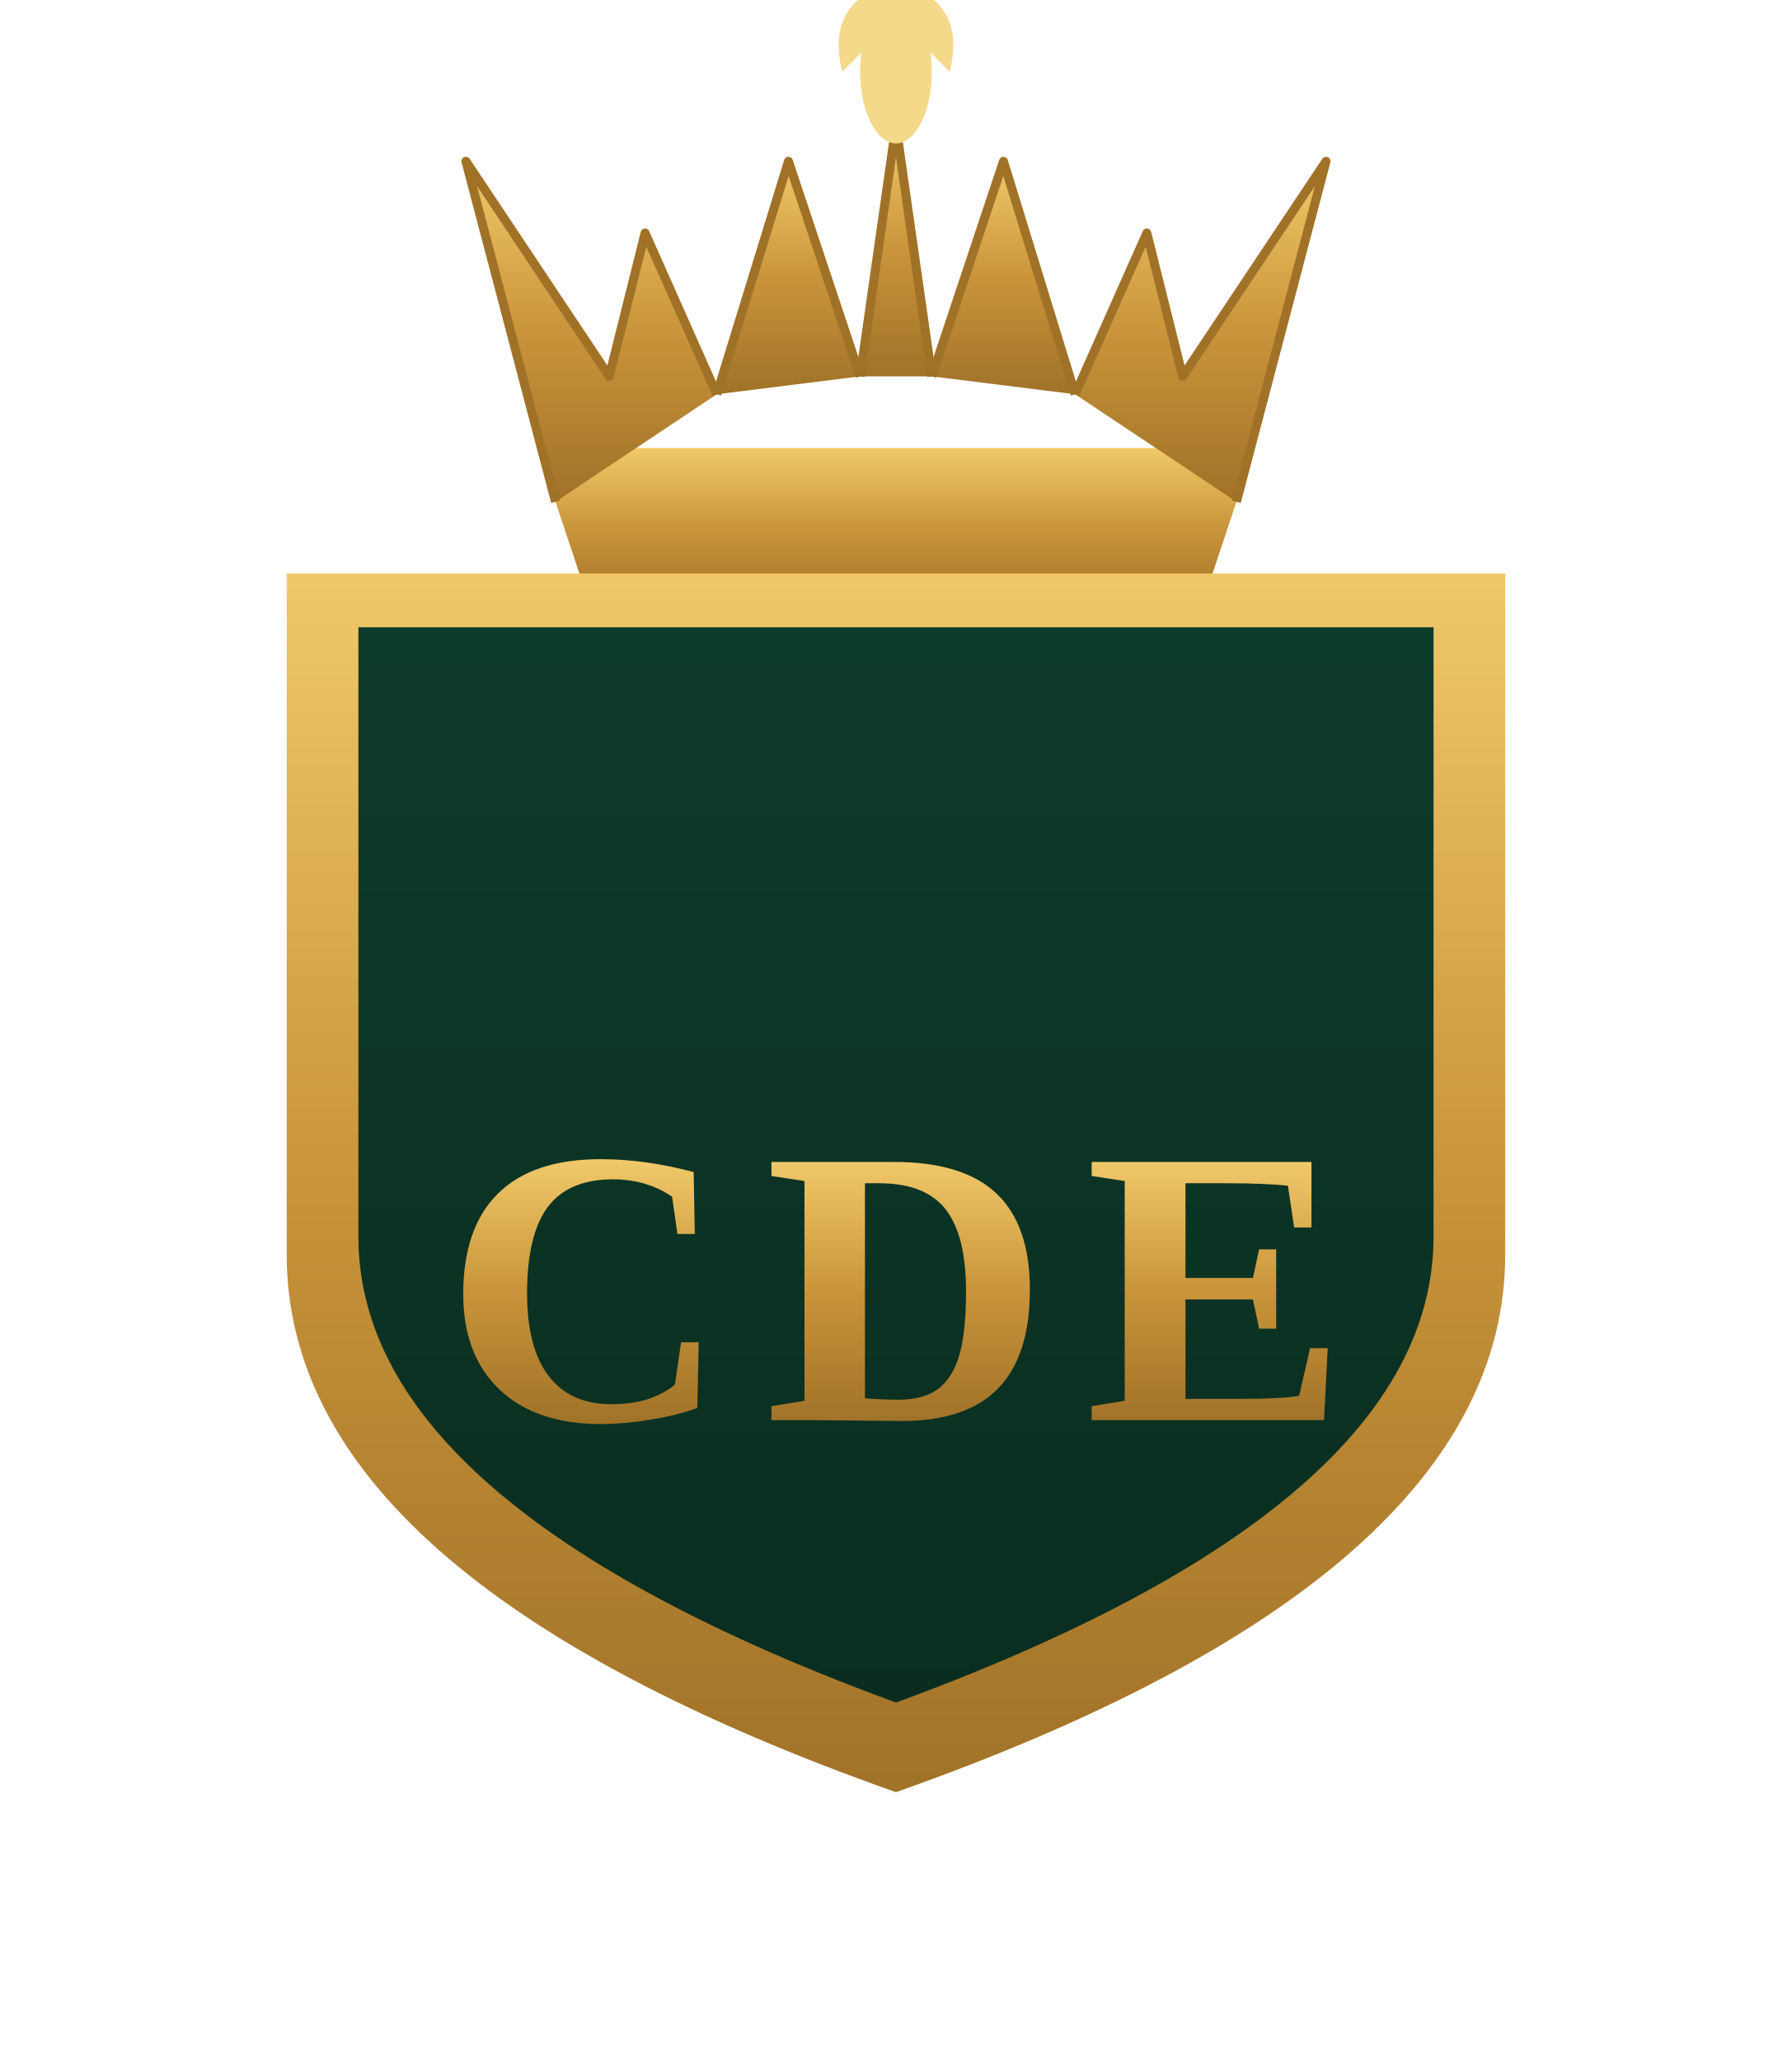
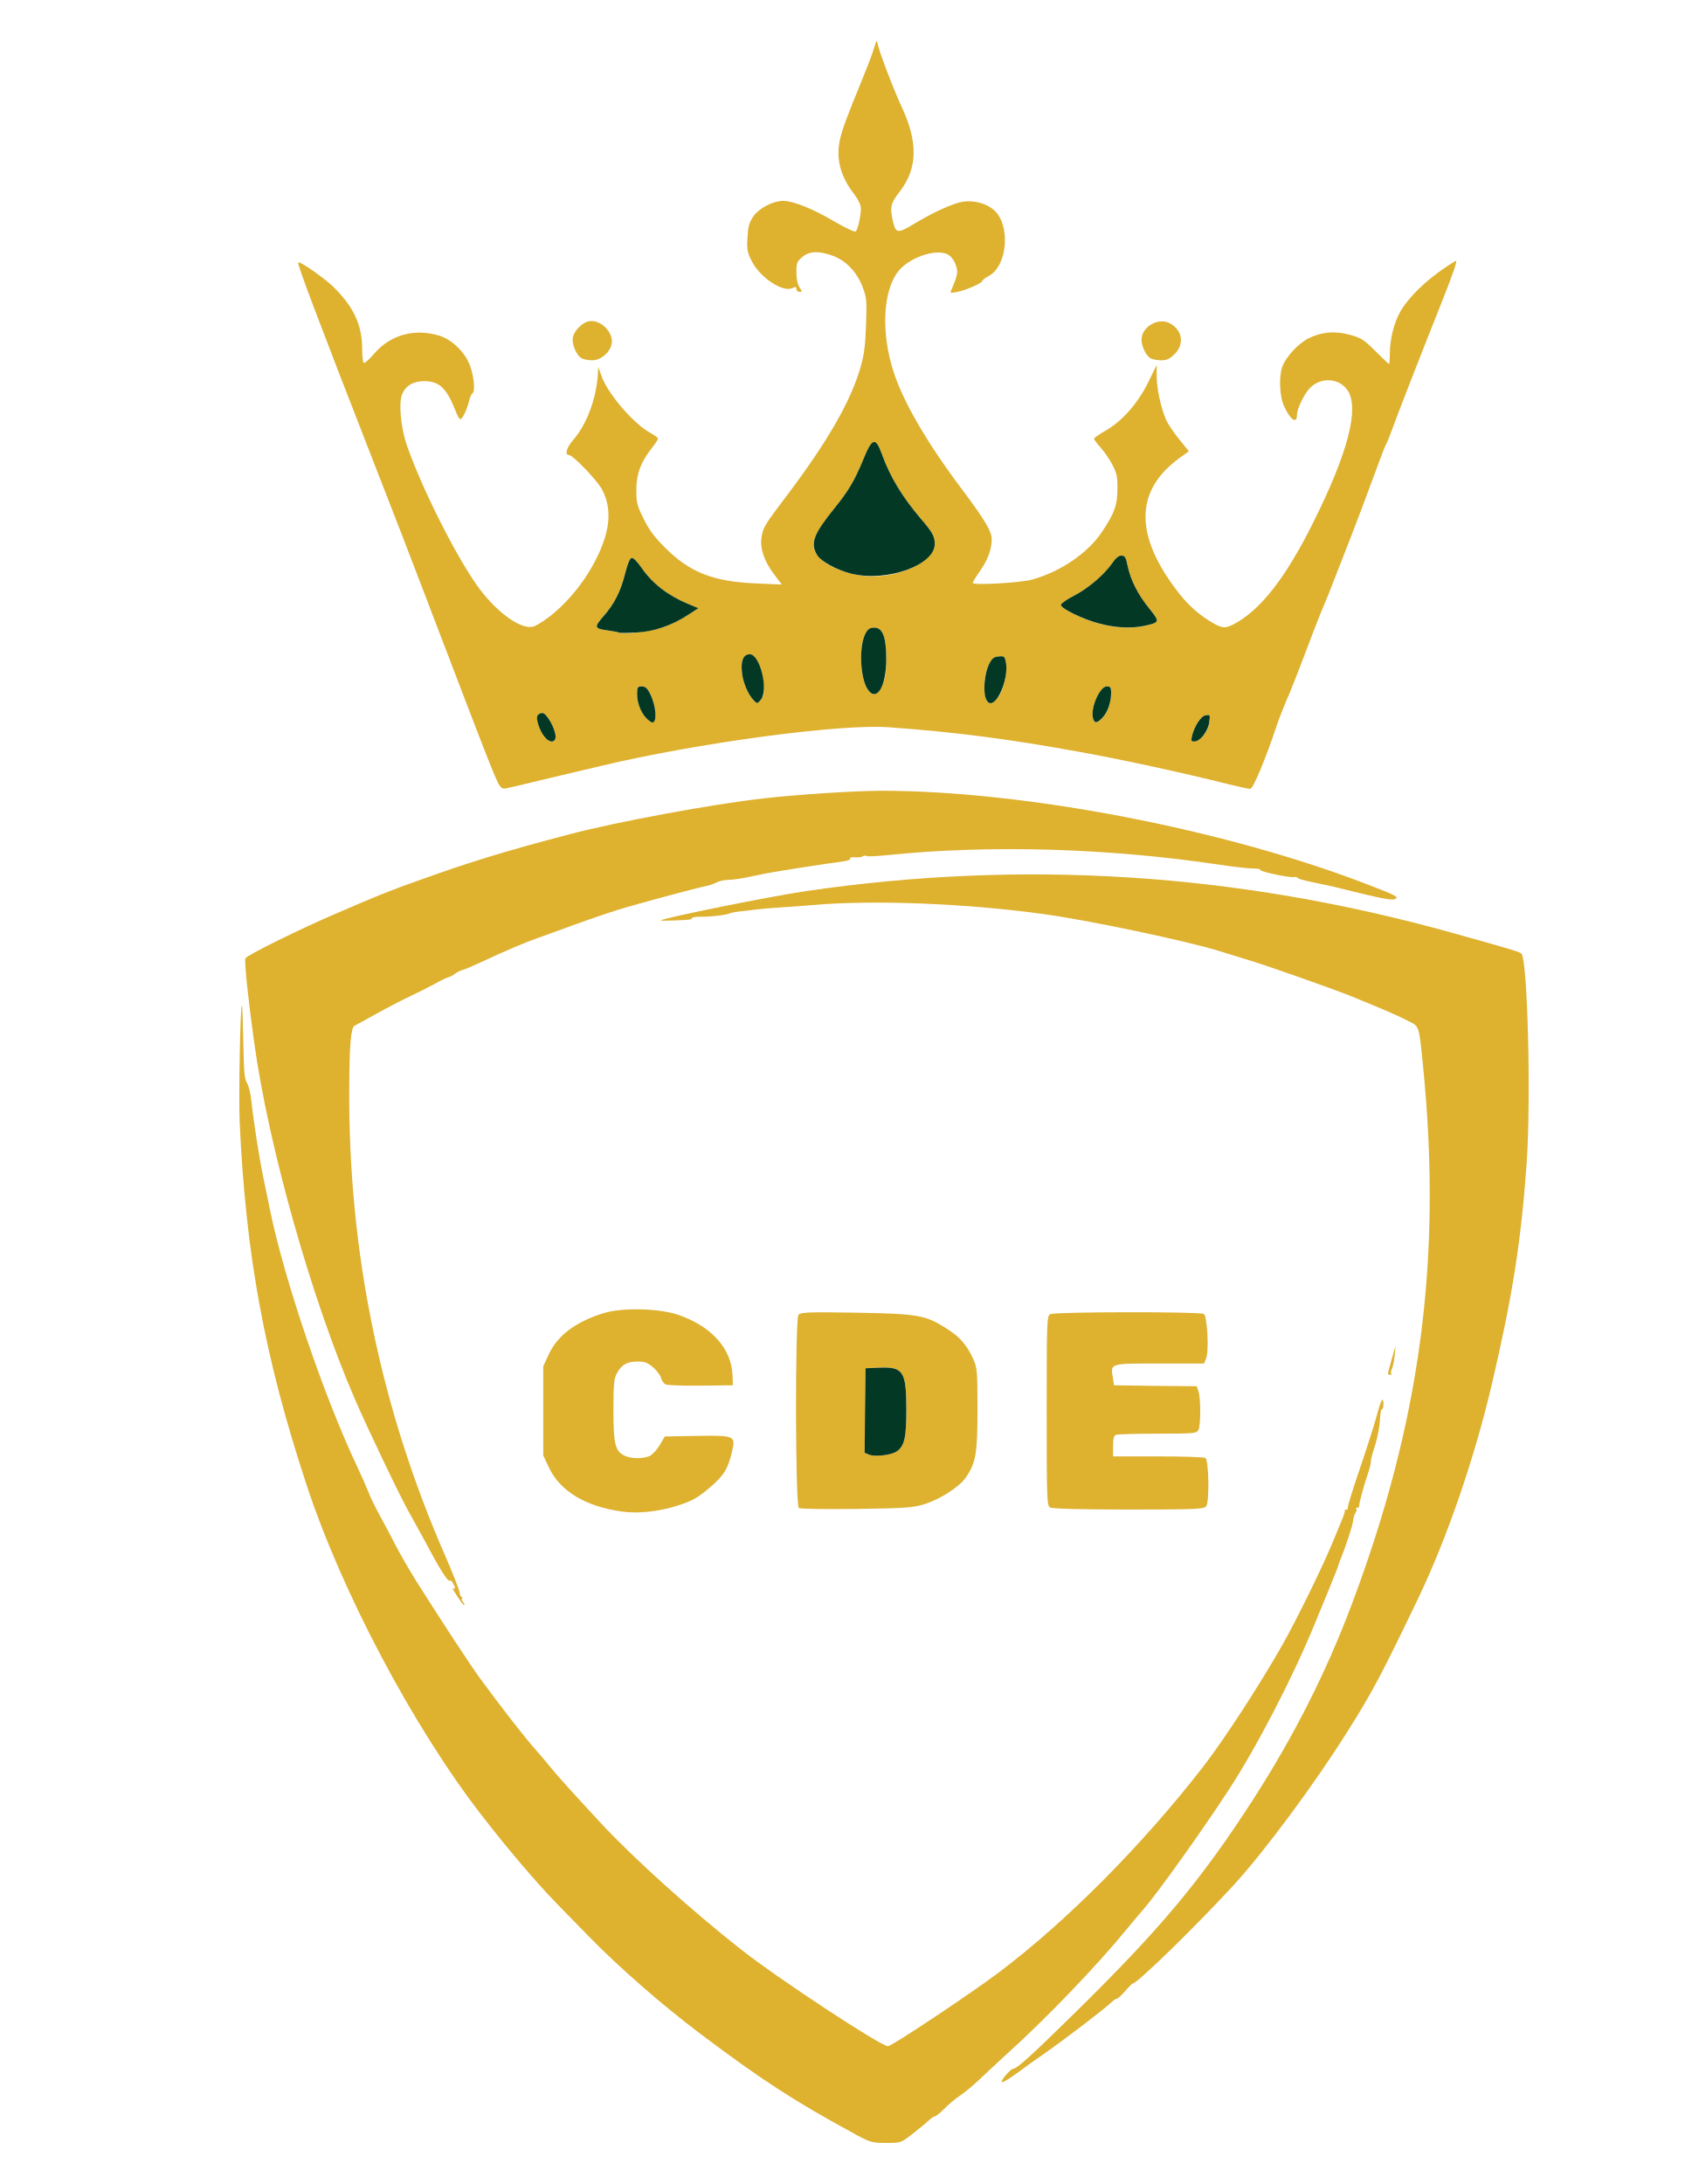
- <svg xmlns="http://www.w3.org/2000/svg" viewBox="0 0 100 115" role="img" aria-label="Cana Dream Events icon">
-   <defs>
-     <linearGradient id="g1" x1="0%" y1="0%" x2="0%" y2="100%">
-       <stop offset="0%" stop-color="#F0C96A" />
-       <stop offset="50%" stop-color="#C9943A" />
-       <stop offset="100%" stop-color="#A07228" />
-     </linearGradient>
-     <linearGradient id="g2" x1="50%" y1="0%" x2="50%" y2="100%">
-       <stop offset="0%" stop-color="#0D3B2A" />
-       <stop offset="100%" stop-color="#0A2D20" />
-     </linearGradient>
-   </defs>
-   <g transform="translate(50,0)">
-     <path d="M-19 28 Q-18 26 -16 25 L16 25 Q18 26 19 28 L17 34 L-17 34 Z" fill="url(#g1)" />
-     <path d="M-19 28 L-24 9 L-16 21 L-14 13 L-10 22" fill="url(#g1)" stroke="#A07228" stroke-width="0.5" stroke-linejoin="round" />
-     <path d="M-10 22 L-6 9 L-2 21" fill="url(#g1)" stroke="#A07228" stroke-width="0.5" stroke-linejoin="round" />
-     <path d="M-2 21 L0 7 L2 21" fill="url(#g1)" stroke="#A07228" stroke-width="0.5" stroke-linejoin="round" />
-     <path d="M2 21 L6 9 L10 22" fill="url(#g1)" stroke="#A07228" stroke-width="0.5" stroke-linejoin="round" />
-     <path d="M10 22 L14 13 L16 21 L24 9 L19 28" fill="url(#g1)" stroke="#A07228" stroke-width="0.5" stroke-linejoin="round" />
-     <ellipse cx="0" cy="4" rx="2" ry="4" fill="#F5D98A" />
-     <path d="M0,-1 Q-4,0 -3,4 Q-1,2 0,1" fill="#F5D98A" />
-     <path d="M0,-1 Q4,0 3,4 Q1,2 0,1" fill="#F5D98A" />
+ <svg xmlns="http://www.w3.org/2000/svg" version="1.0" width="410px" height="527px" viewBox="0 0 410 527" preserveAspectRatio="xMidYMid meet">
+   <g fill="#deb12f">
+     <path d="M206.37 514.97 c-14.46 -7.82 -22.60 -13.09 -37.29 -24.16 -9.29 -7 -19.49 -15.88 -27.09 -23.66 -1.56 -1.60 -5.08 -5.22 -7.82 -8.01 -4.71 -4.85 -11.67 -13 -18.03 -21.23 -16.52 -21.37 -33.72 -53.86 -42.24 -79.85 -10.02 -30.43 -14.60 -55.28 -16.06 -87.22 -0.27 -6.09 0.14 -28.60 0.55 -28.23 0.09 0.09 0.23 4.07 0.32 8.83 0.14 6.96 0.27 8.92 0.87 9.84 0.41 0.64 0.87 2.47 1.05 4.12 0.55 5.22 1.97 14.28 2.97 18.99 0.50 2.52 1.28 6.13 1.65 8.01 3.52 16.84 12.86 44.34 20.82 61.23 1.05 2.20 2.29 5.03 2.79 6.27 0.46 1.28 1.74 3.84 2.75 5.72 1.05 1.88 2.79 5.17 3.89 7.32 1.10 2.15 3.29 5.90 4.85 8.42 5.67 9.01 13.32 20.68 15.38 23.47 4.85 6.64 10.80 14.28 13.22 17.02 1.46 1.65 3.20 3.71 3.89 4.58 1.42 1.78 5.54 6.36 12.17 13.50 7.73 8.33 21.92 21.14 33.82 30.48 8.83 6.96 33.72 23.34 35.46 23.34 0.92 0 19.86 -12.63 26.63 -17.71 16.43 -12.35 34.87 -30.93 49.47 -49.79 5.08 -6.59 13.64 -19.72 19.17 -29.51 3.39 -5.99 9.47 -18.40 11.90 -24.25 1.19 -2.88 2.38 -5.77 2.65 -6.41 0.27 -0.64 0.46 -1.28 0.41 -1.46 -0.05 -0.23 0.14 -0.37 0.46 -0.37 0.27 0 0.41 -0.14 0.27 -0.27 -0.18 -0.14 1.10 -4.30 2.79 -9.24 1.69 -4.94 3.57 -10.80 4.16 -13 1.05 -4.03 1.65 -5.03 1.65 -2.88 0 0.64 -0.14 1.14 -0.27 1.14 -0.18 0 -0.32 0.27 -0.37 0.59 -0.05 0.27 -0.18 1.78 -0.32 3.29 -0.18 1.51 -0.69 3.89 -1.19 5.31 -0.46 1.37 -0.87 2.93 -0.87 3.39 0 0.50 -0.27 1.69 -0.64 2.75 -1.01 2.93 -2.33 7.73 -2.20 8.15 0.05 0.18 -0.14 0.32 -0.46 0.32 -0.27 0 -0.37 0.14 -0.23 0.32 0.18 0.14 0.09 0.50 -0.14 0.82 -0.23 0.27 -0.55 1.24 -0.64 2.10 -0.18 1.37 -1.78 6.22 -3.16 9.56 -0.23 0.64 -0.50 1.37 -0.55 1.65 -0.09 0.27 -0.92 2.33 -1.83 4.58 -0.92 2.24 -2.61 6.36 -3.75 9.11 -5.31 12.95 -13.96 29.65 -20.91 40.27 -6.41 9.79 -16.98 24.62 -20.50 28.65 -1.19 1.37 -2.93 3.43 -3.89 4.62 -7.05 8.65 -19.54 21.69 -28.92 30.11 -2.33 2.15 -5.35 4.94 -6.64 6.18 -1.33 1.28 -3.39 3.02 -4.62 3.84 -1.28 0.87 -3.07 2.38 -3.98 3.34 -0.96 0.96 -1.92 1.74 -2.20 1.74 -0.23 0 -0.92 0.46 -1.51 1.05 -0.59 0.55 -2.33 1.97 -3.89 3.20 -2.79 2.15 -2.79 2.15 -6.36 2.15 -3.34 0 -3.80 -0.14 -7.46 -2.10z" />
+     <path d="M241.88 501.88 c0.55 -0.96 2.15 -2.65 2.52 -2.65 0.96 0 4.30 -3.02 15.24 -13.77 20.45 -20.09 30.25 -31.85 42.74 -51.20 9.84 -15.28 17.57 -30.57 23.66 -46.67 16.75 -44.34 22.01 -83.65 17.39 -130.18 -1.05 -10.30 -0.82 -9.66 -3.84 -11.17 -2.38 -1.24 -6.96 -3.20 -13.54 -5.86 -4.39 -1.78 -19.77 -7.18 -24.25 -8.56 -2.24 -0.69 -5.67 -1.74 -7.55 -2.33 -8.01 -2.47 -31.21 -7.37 -42.10 -8.88 -19.04 -2.65 -41.50 -3.52 -56.28 -2.20 -1.88 0.18 -5.26 0.41 -7.55 0.55 -2.24 0.14 -4.71 0.37 -5.49 0.46 -0.73 0.09 -2.47 0.32 -3.84 0.46 -1.37 0.14 -2.65 0.37 -2.84 0.50 -0.64 0.37 -4.58 0.87 -6.91 0.82 -1.24 0 -2.20 0.14 -2.20 0.27 0 0.18 -0.27 0.37 -0.55 0.41 -1.01 0.18 -7.23 0.37 -7.09 0.23 0.59 -0.59 26.22 -5.77 34.87 -7.05 52.58 -7.73 104.15 -4.44 155.81 9.93 15.05 4.21 16.61 4.67 17.07 5.13 1.51 1.51 2.33 35.19 1.28 50.38 -1.37 19.04 -3.34 31.80 -8.42 53.54 -4.21 17.94 -10.84 37.20 -17.80 51.71 -9.01 18.76 -11.12 22.70 -17.16 32.26 -7.96 12.68 -20.09 28.97 -27.32 36.84 -9.11 9.93 -23.34 23.79 -24.39 23.79 -0.14 0 -0.96 0.82 -1.83 1.83 -0.87 1.01 -1.78 1.83 -2.01 1.83 -0.23 0 -0.78 0.37 -1.24 0.82 -2.01 1.88 -11.35 9.01 -16.75 12.77 -1.56 1.05 -4.21 2.97 -5.95 4.26 -3.16 2.29 -4.30 2.79 -3.66 1.74z" />
+     <path d="M110.37 385.20 c-0.87 -1.28 -1.33 -2.15 -1.05 -1.97 0.64 0.37 0.64 -0.05 0 -1.19 -0.23 -0.50 -0.64 -0.78 -0.87 -0.64 -0.41 0.27 -2.56 -3.16 -5.95 -9.61 -1.10 -2.01 -2.75 -4.99 -3.66 -6.64 -2.06 -3.57 -9.98 -20.09 -13.18 -27.50 -10.43 -24.02 -20.82 -60.81 -24.30 -85.98 -1.46 -10.39 -2.43 -19.68 -2.15 -20.41 0.27 -0.73 13.18 -7.09 21.83 -10.80 9.98 -4.30 12.77 -5.45 20.09 -8.05 12.22 -4.39 20.68 -7 36.38 -11.12 11.53 -3.02 34.27 -7.23 46.86 -8.65 7.96 -0.92 22.28 -1.83 28.23 -1.83 34.69 0 83.01 9.29 117.65 22.70 6.77 2.61 7.37 2.93 6.41 3.43 -0.69 0.41 -3.57 -0.18 -13.36 -2.61 -1.51 -0.41 -4.39 -1.01 -6.41 -1.42 -2.01 -0.41 -3.71 -0.87 -3.80 -1.10 -0.09 -0.18 -0.41 -0.27 -0.69 -0.18 -0.82 0.27 -8.65 -1.33 -8.28 -1.74 0.18 -0.18 -0.59 -0.32 -1.69 -0.32 -1.10 0 -4.80 -0.41 -8.19 -0.92 -26.86 -4.03 -55.60 -4.85 -80.26 -2.29 -2.47 0.23 -4.67 0.37 -4.90 0.18 -0.23 -0.14 -0.69 -0.09 -0.96 0.14 -0.32 0.18 -1.19 0.27 -1.92 0.18 -0.73 -0.05 -1.19 0.05 -1.01 0.32 0.14 0.27 -0.82 0.59 -2.38 0.78 -2.43 0.27 -15.65 2.33 -17.71 2.75 -0.50 0.09 -2.43 0.50 -4.26 0.87 -1.83 0.41 -4.12 0.73 -5.03 0.73 -0.92 0 -2.24 0.27 -2.93 0.64 -0.69 0.37 -1.92 0.78 -2.75 0.92 -1.83 0.32 -16.79 4.35 -21.19 5.72 -1.74 0.55 -6.09 2.01 -9.61 3.29 -3.52 1.28 -7.82 2.84 -9.61 3.48 -3.25 1.14 -7.96 3.16 -13.73 5.86 -1.74 0.82 -3.71 1.65 -4.35 1.83 -0.64 0.18 -1.46 0.59 -1.83 0.92 -0.37 0.32 -1.14 0.73 -1.69 0.87 -0.59 0.18 -2.01 0.87 -3.20 1.56 -1.24 0.69 -3.75 1.97 -5.63 2.84 -1.88 0.87 -5.58 2.79 -8.24 4.26 -2.65 1.46 -5.13 2.84 -5.49 3.02 -0.87 0.46 -1.24 4.62 -1.28 15.15 -0.23 39.35 7.60 77.42 23.38 113.25 1.74 4.03 3.20 7.78 3.25 8.37 0.05 0.55 0.23 1.01 0.46 1.01 0.23 0 0.27 0.14 0.14 0.32 -0.18 0.14 -0.09 0.55 0.23 0.92 0.27 0.32 0.41 0.69 0.32 0.78 -0.09 0.14 -0.87 -0.82 -1.69 -2.10z" />
+     <path d="M150.09 364.74 c-8.88 -1.24 -15.01 -4.99 -17.66 -10.71 l-1.33 -2.84 0 -10.75 0 -10.75 1.33 -2.88 c2.10 -4.58 6.64 -7.96 13.36 -9.98 4.30 -1.33 13.09 -1.14 17.66 0.37 8.10 2.70 13.04 8.10 13.32 14.60 l0.09 2.47 -7.73 0.09 c-4.30 0.05 -8.15 -0.09 -8.56 -0.32 -0.41 -0.23 -0.87 -0.92 -1.05 -1.56 -0.14 -0.59 -1.01 -1.74 -1.88 -2.52 -1.33 -1.14 -2.01 -1.42 -3.80 -1.42 -2.52 0 -3.89 0.78 -4.99 2.88 -0.69 1.24 -0.82 2.70 -0.82 8.79 0 8.15 0.41 9.88 2.56 10.98 1.60 0.87 4.85 0.87 6.36 0.05 0.64 -0.37 1.69 -1.56 2.33 -2.65 l1.14 -1.97 7.69 -0.14 c9.20 -0.14 9.43 -0.05 8.56 3.71 -0.96 4.26 -2.06 5.99 -5.63 8.97 -2.79 2.33 -4.03 3.02 -7.46 4.12 -4.53 1.46 -9.56 2.01 -13.50 1.46z" />
+     <path d="M192.78 363.88 c-0.87 -0.55 -0.92 -45.62 -0.09 -46.63 0.55 -0.59 2.33 -0.69 13.91 -0.50 15.01 0.27 16.79 0.55 22.06 3.98 3.07 1.97 4.58 3.75 6.18 7.14 0.96 2.15 1.05 2.84 1.05 12.13 0 10.71 -0.37 13 -2.84 16.56 -1.56 2.24 -6.18 5.22 -10.02 6.41 -2.84 0.87 -4.53 0.96 -16.43 1.14 -7.28 0.09 -13.54 0 -13.82 -0.23z m23.52 -13.59 c1.97 -1.28 2.43 -3.29 2.43 -10.07 0 -9.33 -0.73 -10.43 -6.54 -10.20 l-3.29 0.14 -0.14 10.20 -0.09 10.20 1.01 0.41 c1.42 0.59 5.26 0.18 6.64 -0.69z" />
+     <path d="M253.41 363.74 c-0.78 -0.41 -0.82 -2.01 -0.82 -23.29 0 -22.10 0.05 -22.88 0.87 -23.34 1.10 -0.59 36.15 -0.64 37.06 -0.05 0.82 0.55 1.28 8.88 0.55 10.71 l-0.50 1.24 -10.71 0 c-12.13 0 -11.90 -0.09 -11.30 3.43 l0.27 1.83 9.98 0.14 9.98 0.09 0.41 1.19 c0.59 1.56 0.59 8.24 0 9.38 -0.46 0.82 -1.05 0.87 -9.84 0.87 -5.13 0 -9.61 0.14 -10.02 0.27 -0.55 0.23 -0.73 0.92 -0.73 2.75 l0 2.47 10.89 0 c5.95 0 11.07 0.18 11.39 0.37 0.82 0.50 1.01 10.71 0.18 11.67 -0.55 0.69 -2.43 0.78 -18.76 0.78 -11.44 0 -18.40 -0.18 -18.90 -0.50z" />
+     <path d="M334.96 331.43 c0 -0.23 0.41 -1.78 0.92 -3.57 l0.92 -3.20 -0.23 2.43 c-0.14 1.37 -0.46 2.84 -0.69 3.29 -0.23 0.41 -0.27 0.92 -0.14 1.10 0.14 0.14 0.05 0.27 -0.23 0.27 -0.32 0 -0.55 -0.14 -0.55 -0.32z" />
+     <path d="M120.99 189.99 c-0.92 -0.59 -1.37 -1.78 -17.16 -43.10 -7.14 -18.62 -6.73 -17.66 -12.81 -33.18 -14.96 -38.35 -19.36 -50.06 -19.04 -50.38 0.37 -0.37 6.13 3.66 8.24 5.67 5.08 4.90 7.18 9.38 7.18 15.19 0 1.74 0.18 3.25 0.37 3.39 0.23 0.14 1.37 -0.87 2.52 -2.24 3.94 -4.53 9.61 -6.13 15.60 -4.39 3.20 0.96 6.45 4.12 7.60 7.46 0.96 2.75 1.19 6.09 0.50 6.54 -0.23 0.14 -0.59 0.92 -0.78 1.74 -0.41 1.88 -1.60 4.44 -2.10 4.44 -0.23 0 -0.59 -0.55 -0.87 -1.24 -2.33 -6.13 -4.12 -7.92 -7.87 -7.92 -2.65 0 -4.48 1.10 -5.35 3.20 -0.82 2.06 -0.32 7.78 1.05 11.94 3.61 10.66 12.68 28.55 17.94 35.37 4.85 6.22 10.57 9.93 13.22 8.51 5.40 -2.88 11.21 -9.24 14.64 -16.11 3.43 -6.77 3.89 -12.22 1.37 -16.84 -1.19 -2.20 -7 -8.24 -7.92 -8.24 -1.14 0 -0.59 -1.78 1.01 -3.66 3.25 -3.71 5.54 -9.84 5.95 -15.79 l0.09 -1.83 0.78 2.20 c1.56 4.39 7.87 11.67 11.94 13.82 0.92 0.50 1.69 1.10 1.69 1.28 0 0.23 -0.59 1.19 -1.37 2.15 -2.75 3.48 -3.84 6.31 -3.84 10.11 -0.05 3.11 0.14 3.84 1.74 7.09 1.33 2.70 2.65 4.48 5.26 7.05 5.95 5.95 11.67 8.15 21.96 8.56 l6.13 0.27 -1.92 -2.56 c-2.33 -3.07 -3.39 -6.22 -2.97 -8.79 0.41 -2.52 0.55 -2.75 6.41 -10.52 9.61 -12.77 14.96 -22.15 17.39 -30.20 0.96 -3.34 1.24 -5.35 1.42 -10.52 0.23 -5.81 0.14 -6.64 -0.78 -9.11 -1.37 -3.61 -3.98 -6.41 -7.14 -7.60 -3.48 -1.28 -5.72 -1.19 -7.46 0.27 -1.28 1.05 -1.42 1.46 -1.42 3.66 0 1.56 0.27 2.93 0.73 3.61 0.69 1.05 0.69 1.14 0 1.14 -0.41 0 -0.73 -0.32 -0.73 -0.69 0 -0.55 -0.18 -0.59 -0.87 -0.27 -2.29 1.24 -7.92 -2.47 -9.93 -6.50 -1.01 -1.97 -1.19 -2.79 -1.01 -5.58 0.14 -2.70 0.37 -3.61 1.42 -5.17 1.46 -2.06 4.76 -3.75 7.28 -3.75 2.43 0.05 7.09 1.92 12.22 4.94 2.79 1.65 4.99 2.65 5.22 2.43 0.50 -0.50 1.19 -3.57 1.24 -5.40 0 -0.96 -0.55 -2.15 -1.65 -3.61 -3.29 -4.30 -4.39 -8.42 -3.43 -13.09 0.55 -2.47 1.56 -5.22 5.67 -15.28 1.14 -2.75 2.33 -5.95 2.65 -7.09 0.50 -1.69 0.59 -1.83 0.78 -0.87 0.23 1.56 3.75 10.84 5.77 15.19 4.07 8.69 3.89 14.96 -0.46 20.59 -2.20 2.79 -2.43 3.89 -1.51 7.50 0.64 2.56 1.19 2.56 5.17 0.14 4.71 -2.84 9.43 -4.94 11.71 -5.26 2.61 -0.37 5.49 0.41 7.28 1.92 4.21 3.52 3.48 13.54 -1.14 16.02 -0.87 0.46 -1.56 1.01 -1.56 1.19 0 0.50 -3.71 2.15 -5.86 2.61 -1.78 0.37 -1.97 0.32 -1.65 -0.32 1.65 -3.84 1.74 -4.48 1.05 -6.31 -0.41 -1.10 -1.14 -2.01 -1.97 -2.43 -2.93 -1.37 -9.38 0.87 -11.94 4.26 -3.61 4.76 -4.07 14.69 -1.05 24.07 2.29 7.18 8.05 17.11 16.20 27.96 5.86 7.82 7.50 10.52 7.50 12.54 0 2.38 -0.96 4.94 -2.79 7.55 -1.01 1.42 -1.78 2.75 -1.78 2.93 0 0.64 11.49 0 14.41 -0.82 6.86 -1.92 13.41 -6.41 16.84 -11.58 3.02 -4.58 3.61 -6.27 3.66 -10.20 0.05 -2.88 -0.14 -3.80 -1.19 -5.86 -0.69 -1.33 -1.97 -3.20 -2.84 -4.16 -0.87 -0.96 -1.60 -1.92 -1.60 -2.15 0 -0.23 1.28 -1.14 2.84 -2.01 3.94 -2.24 7.78 -6.64 10.25 -11.67 l2.01 -4.12 0 2.61 c0 3.02 1.01 7.69 2.24 10.52 0.46 1.10 1.92 3.25 3.20 4.80 l2.33 2.88 -2.47 1.78 c-9.93 7.37 -10.62 17.21 -2.01 29.65 3.07 4.44 5.58 7 9.11 9.29 3.16 2.01 3.94 2.15 6.04 1.10 6.50 -3.34 12.63 -11.17 19.31 -24.57 8.42 -16.84 11.21 -27.64 8.33 -31.94 -2.01 -3.02 -6.50 -3.29 -9.11 -0.55 -1.42 1.46 -3.07 4.94 -3.11 6.41 0 2.38 -1.60 1.33 -3.16 -2.15 -1.05 -2.33 -1.24 -7.05 -0.37 -9.47 0.87 -2.33 3.84 -5.54 6.27 -6.77 3.16 -1.60 6.45 -1.88 10.07 -0.87 2.61 0.69 3.39 1.19 6.13 3.94 1.69 1.69 3.20 3.11 3.29 3.11 0.09 0 0.18 -1.19 0.18 -2.65 0 -3.34 1.05 -7.50 2.61 -10.16 2.33 -3.94 7.46 -8.65 13.27 -12.08 0.55 -0.32 -0.50 2.79 -3.48 10.25 -3.57 8.92 -11.03 28 -11.94 30.66 -0.59 1.65 -1.24 3.20 -1.42 3.43 -0.18 0.27 -1.56 3.84 -3.07 8.01 -1.51 4.16 -3.89 10.43 -5.26 13.96 -1.37 3.52 -3.25 8.33 -4.16 10.66 -0.92 2.38 -1.92 4.94 -2.29 5.72 -0.37 0.82 -1.51 3.61 -2.52 6.27 -4.07 10.75 -5.90 15.42 -6.82 17.39 -0.50 1.14 -1.51 3.71 -2.20 5.72 -2.70 8.10 -5.72 15.33 -6.41 15.33 -0.41 0 -2.70 -0.50 -5.13 -1.10 -10.52 -2.65 -25.40 -5.90 -35.78 -7.78 -17.34 -3.16 -29.93 -4.80 -46.26 -5.99 -11.71 -0.87 -46.17 3.75 -69.74 9.38 -2.01 0.46 -8.01 1.92 -13.36 3.16 -10.98 2.65 -9.84 2.43 -10.48 1.97z m13.09 -12.22 c0 -1.92 -2.15 -5.72 -3.20 -5.72 -1.24 0 -1.56 1.01 -0.92 2.93 1.10 3.43 4.12 5.45 4.12 2.79z m156.22 -0.18 c0.82 -0.82 1.37 -2.01 1.51 -3.25 0.27 -1.83 0.23 -1.92 -0.82 -1.74 -1.14 0.14 -2.79 2.65 -3.34 5.08 -0.41 1.69 0.96 1.69 2.65 -0.09z m-132.20 -4.16 c0.37 -1.19 -0.18 -3.98 -1.24 -6.04 -0.64 -1.33 -1.14 -1.74 -1.97 -1.74 -1.01 0 -1.14 0.18 -1.14 1.83 0 2.15 0.87 4.39 2.24 5.86 1.24 1.24 1.74 1.28 2.10 0.09z m107.99 -0.27 c1.24 -1.33 2.06 -3.71 2.06 -5.99 0 -1.28 -0.18 -1.51 -1.05 -1.51 -1.69 0 -3.94 5.13 -3.34 7.60 0.37 1.42 0.96 1.37 2.33 -0.09z m-81.82 -8.19 c-0.27 -3.71 -1.88 -7.09 -3.34 -7.09 -1.51 0 -2.20 1.51 -1.88 4.35 0.23 2.47 1.51 5.49 2.93 6.86 0.73 0.78 0.82 0.73 1.65 -0.27 0.73 -0.92 0.82 -1.60 0.64 -3.84z m56.74 3.07 c1.24 -1.88 2.15 -6.04 1.74 -8.19 -0.27 -1.42 -0.41 -1.56 -1.74 -1.42 -1.19 0.09 -1.65 0.46 -2.38 1.97 -1.69 3.48 -1.33 9.66 0.55 9.29 0.46 -0.09 1.24 -0.82 1.83 -1.65z m-28.10 -2.70 c0.78 -1.74 0.96 -3.07 0.96 -6.31 0 -5.31 -0.87 -7.55 -2.88 -7.55 -1.10 0 -1.56 0.32 -2.15 1.46 -1.60 3.07 -1.28 10.66 0.55 13.41 1.19 1.83 2.38 1.46 3.52 -1.01z m-52.44 -14.14 c1.69 -0.69 4.21 -1.97 5.58 -2.84 l2.47 -1.60 -2.65 -1.10 c-4.80 -2.06 -8.42 -4.85 -11.03 -8.60 -1.01 -1.46 -2.01 -2.52 -2.43 -2.43 -0.41 0.09 -0.96 1.37 -1.51 3.57 -1.10 4.44 -2.56 7.41 -5.22 10.43 -2.43 2.79 -2.33 3.07 1.19 3.52 1.14 0.18 2.29 0.37 2.52 0.50 1.42 0.55 8.19 -0.32 11.07 -1.46z m115.77 -0.18 c3.66 -0.82 3.71 -0.92 1.10 -4.16 -2.75 -3.39 -4.48 -6.82 -5.22 -10.30 -0.41 -2.06 -0.69 -2.47 -1.51 -2.47 -0.64 0 -1.42 0.64 -2.24 1.88 -2.01 2.84 -5.81 6.09 -9.24 7.82 -1.69 0.87 -3.11 1.88 -3.11 2.20 0 0.87 5.40 3.52 9.43 4.53 3.80 1.01 7.55 1.19 10.80 0.50z m-60.31 -12.58 c5.54 -1.33 9.66 -4.35 9.66 -7.14 0 -1.78 -0.55 -2.84 -3.20 -5.90 -4.62 -5.40 -7.60 -10.30 -9.61 -15.92 -1.46 -3.98 -2.29 -3.80 -4.30 1.10 -2.20 5.35 -3.66 7.87 -7.09 12.08 -3.48 4.30 -5.08 7.05 -5.08 8.69 0 2.01 1.60 3.94 4.35 5.31 5.03 2.43 9.98 3.02 15.28 1.78z" />
+     <path d="M140.34 86.44 c-1.10 -0.64 -2.15 -2.84 -2.15 -4.53 0 -1.65 1.97 -3.89 3.75 -4.35 2.88 -0.73 6.36 2.75 5.63 5.58 -0.50 2.06 -2.65 3.80 -4.67 3.80 -0.96 0 -2.10 -0.23 -2.56 -0.50z" />
+     <path d="M277.62 86.44 c-1.05 -0.64 -2.15 -2.84 -2.15 -4.44 0 -3.11 3.98 -5.45 6.77 -4.03 3.07 1.60 3.66 5.03 1.28 7.41 -1.24 1.24 -1.92 1.56 -3.29 1.56 -1.01 0 -2.15 -0.23 -2.61 -0.50z" />
  </g>
-   <path d="M16 32 L16 70 Q16 88 50 100 Q84 88 84 70 L84 32 Z" fill="url(#g1)" />
-   <path d="M20 35 L20 69 Q20 84 50 95 Q80 84 80 69 L80 35 Z" fill="url(#g2)" />
-   <text x="50" y="73" text-anchor="middle" dominant-baseline="middle" font-family="'Cormorant Garamond','Times New Roman',serif" font-size="22" font-weight="700" letter-spacing="2" fill="url(#g1)">CDE</text>
+   <g fill="#033825">
+     <path d="M209.67 350.97 l-1.01 -0.41 0.09 -10.20 0.14 -10.20 3.29 -0.14 c5.81 -0.23 6.54 0.87 6.54 10.20 0 6.77 -0.46 8.79 -2.43 10.07 -1.37 0.87 -5.22 1.28 -6.64 0.69z" />
+     <path d="M131.37 177.73 c-1.14 -1.42 -2.06 -4.12 -1.69 -4.99 0.14 -0.37 0.64 -0.69 1.19 -0.69 1.05 0 3.20 3.80 3.20 5.72 0 1.56 -1.46 1.56 -2.70 -0.05z" />
+     <path d="M287.64 177.68 c0.55 -2.43 2.20 -4.94 3.34 -5.08 1.05 -0.18 1.10 -0.09 0.82 1.74 -0.27 2.15 -2.20 4.58 -3.61 4.58 -0.69 0 -0.78 -0.23 -0.55 -1.24z" />
+     <path d="M155.99 173.33 c-1.37 -1.46 -2.24 -3.71 -2.24 -5.86 0 -1.65 0.14 -1.83 1.14 -1.83 0.82 0 1.33 0.41 1.97 1.74 1.51 2.93 1.78 6.96 0.55 6.96 -0.23 0 -0.87 -0.46 -1.42 -1.01z" />
+     <path d="M263.75 173.24 c-0.59 -2.47 1.65 -7.60 3.34 -7.60 0.87 0 1.05 0.23 1.05 1.51 0 2.29 -0.82 4.67 -2.06 5.99 -1.37 1.46 -1.97 1.51 -2.33 0.09z" />
+     <path d="M181.98 169.08 c-1.42 -1.37 -2.70 -4.39 -2.93 -6.86 -0.32 -2.84 0.37 -4.35 1.88 -4.35 2.47 0 4.58 8.60 2.70 10.94 -0.82 1.01 -0.92 1.05 -1.65 0.27z" />
+     <path d="M237.90 168.53 c-0.69 -1.78 -0.32 -5.95 0.73 -8.15 0.73 -1.51 1.19 -1.88 2.38 -1.97 1.33 -0.14 1.46 0 1.74 1.42 0.64 3.39 -1.56 9.47 -3.57 9.84 -0.50 0.09 -0.96 -0.27 -1.28 -1.14z" />
+     <path d="M209.39 166.33 c-1.83 -2.75 -2.15 -10.34 -0.55 -13.41 0.59 -1.14 1.05 -1.46 2.15 -1.46 2.01 0 2.88 2.24 2.88 7.55 0.05 6.64 -2.38 10.57 -4.48 7.32z" />
+     <path d="M149.40 152.65 c-0.23 -0.14 -1.37 -0.32 -2.52 -0.50 -3.52 -0.46 -3.61 -0.73 -1.19 -3.52 2.65 -3.02 4.12 -5.99 5.22 -10.43 0.55 -2.20 1.10 -3.48 1.51 -3.57 0.41 -0.09 1.42 0.96 2.43 2.43 2.61 3.75 6.22 6.54 11.03 8.60 l2.65 1.10 -2.47 1.60 c-4.12 2.65 -8.24 4.03 -12.45 4.26 -2.06 0.14 -3.94 0.14 -4.21 0.05z" />
+     <path d="M265.45 150.50 c-4.03 -1.01 -9.43 -3.66 -9.43 -4.53 0 -0.32 1.42 -1.33 3.11 -2.20 3.43 -1.74 7.23 -4.99 9.24 -7.82 0.82 -1.24 1.60 -1.88 2.24 -1.88 0.82 0 1.10 0.41 1.51 2.47 0.73 3.48 2.47 6.91 5.22 10.30 2.61 3.25 2.56 3.34 -1.10 4.16 -3.25 0.69 -7 0.50 -10.80 -0.50z" />
+     <path d="M205.59 138.47 c-3.66 -0.92 -7.41 -2.93 -8.42 -4.58 -1.69 -2.79 -0.87 -4.94 4.21 -11.26 3.43 -4.21 4.90 -6.73 7.09 -12.08 2.01 -4.90 2.84 -5.08 4.30 -1.10 2.01 5.63 4.99 10.52 9.61 15.92 2.65 3.07 3.20 4.12 3.20 5.90 0 5.08 -11.53 9.24 -20 7.18z" />
+   </g>
</svg>
